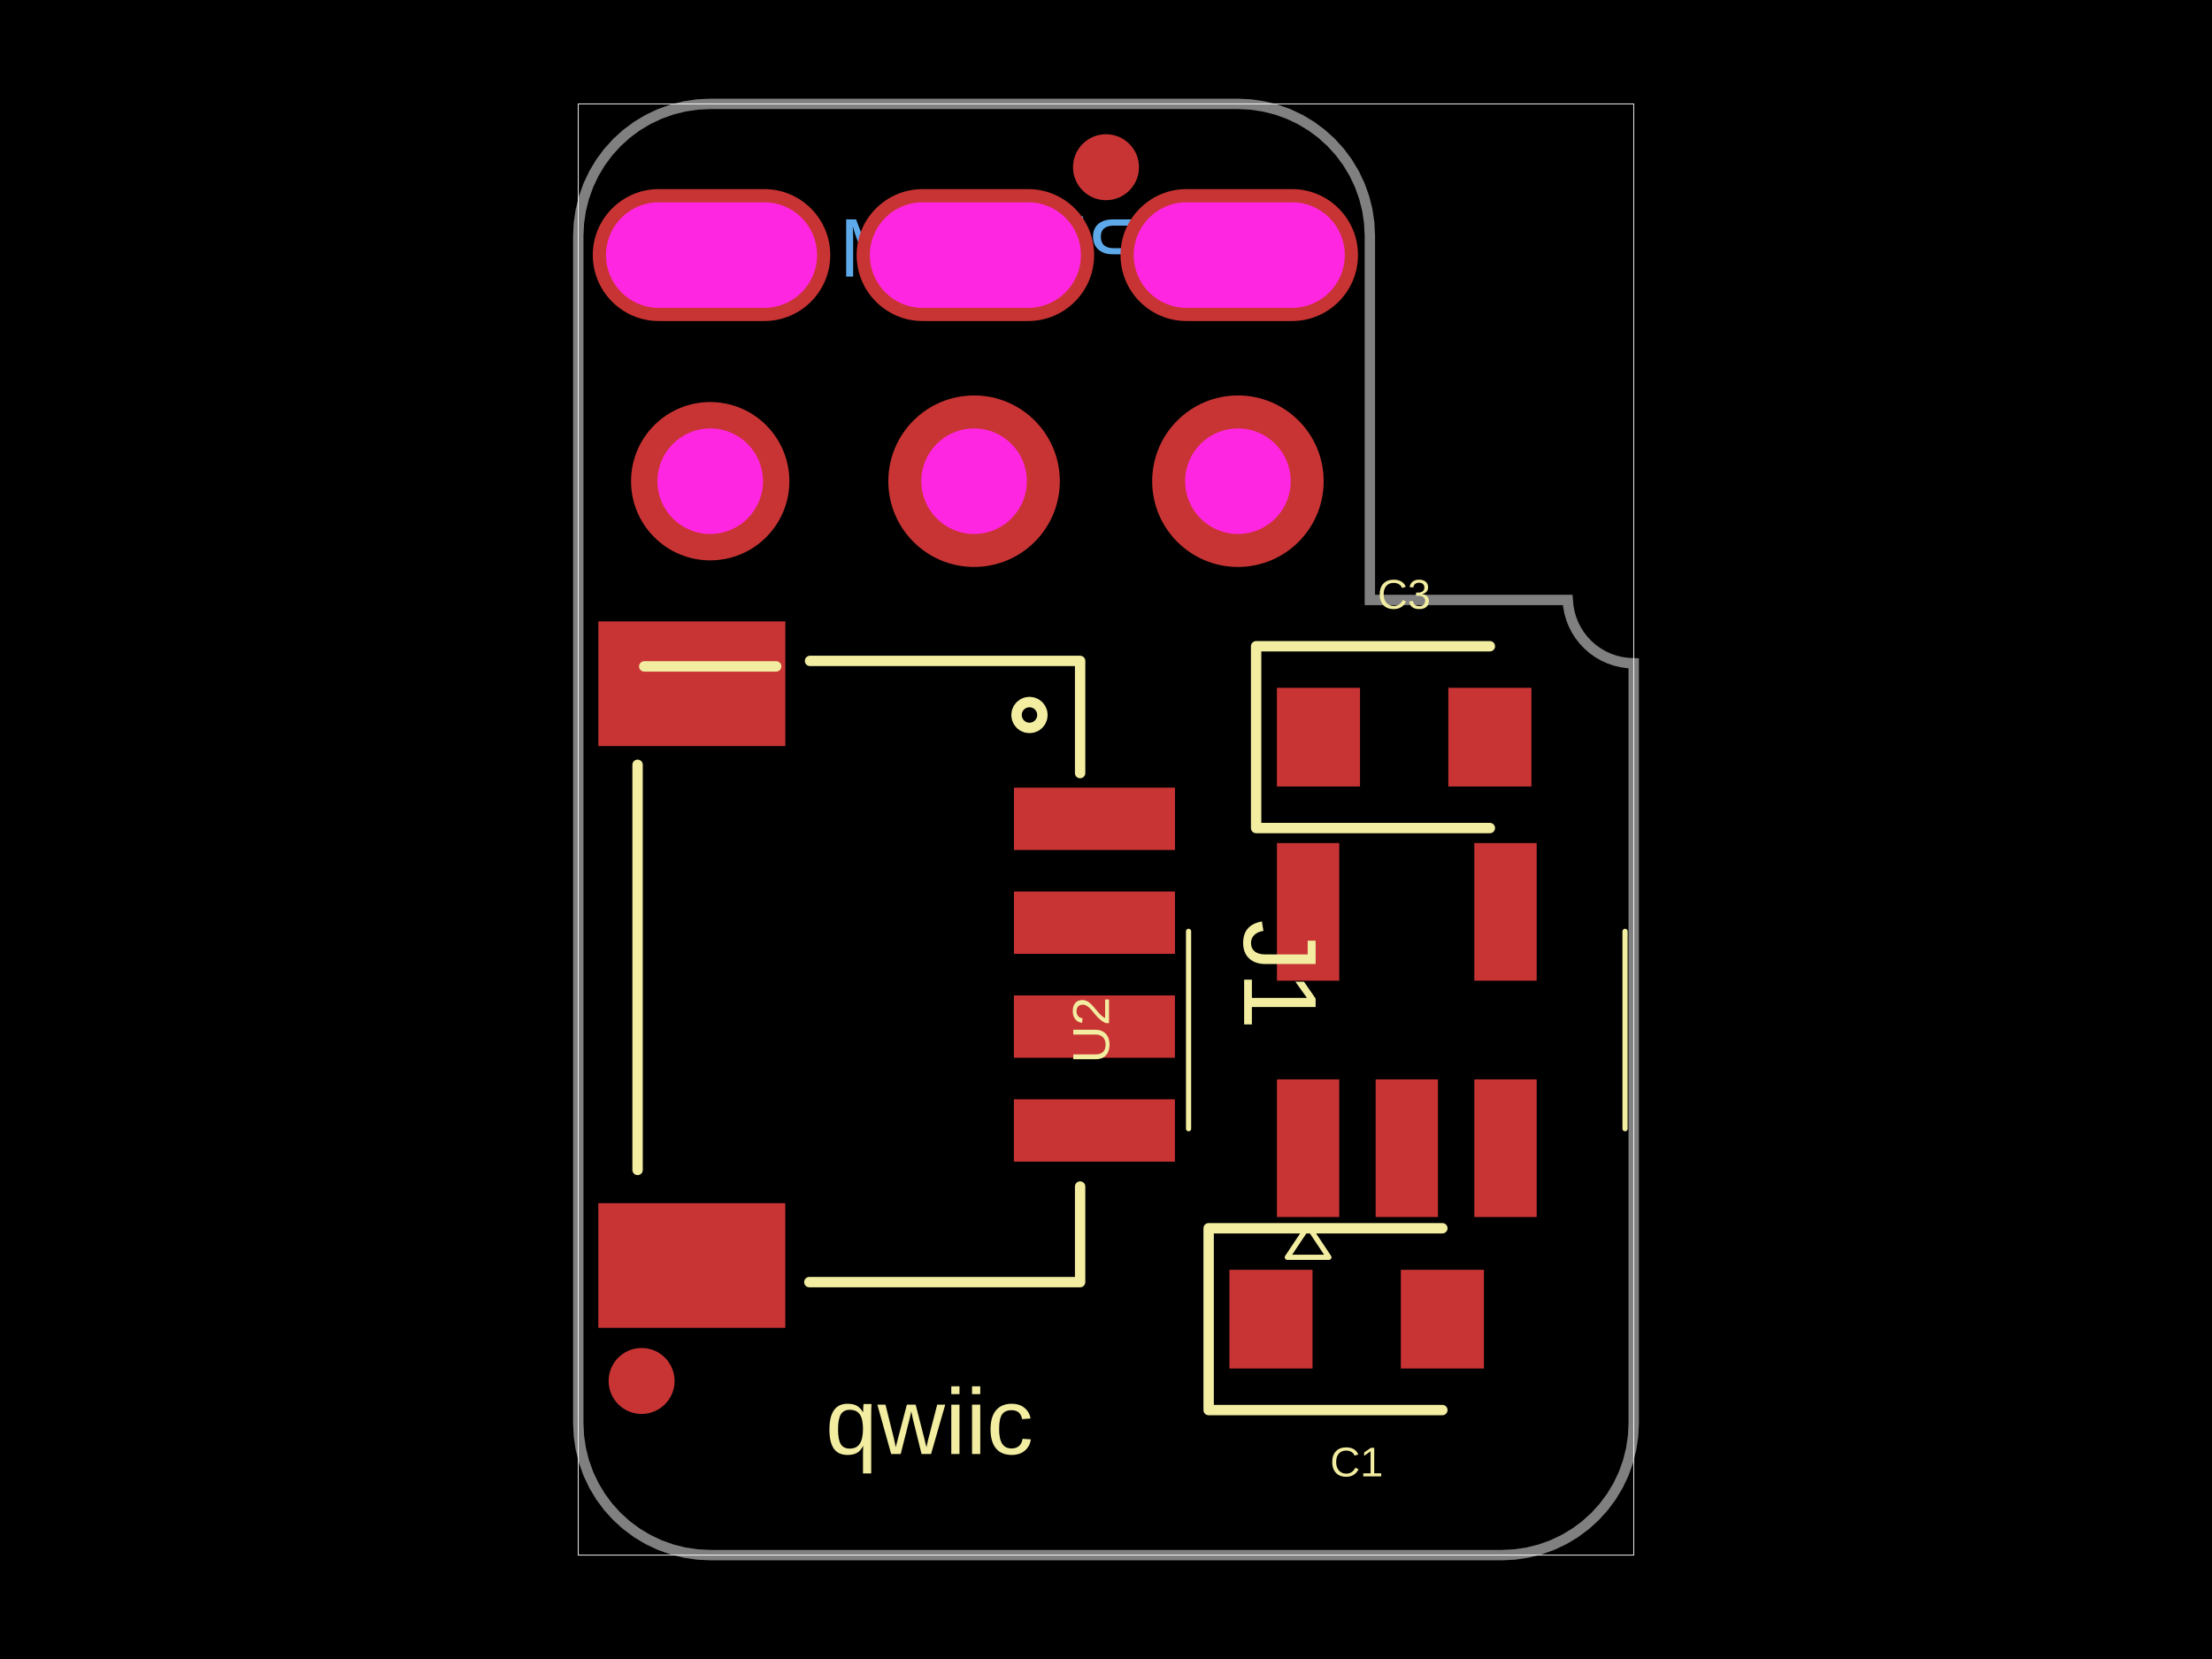
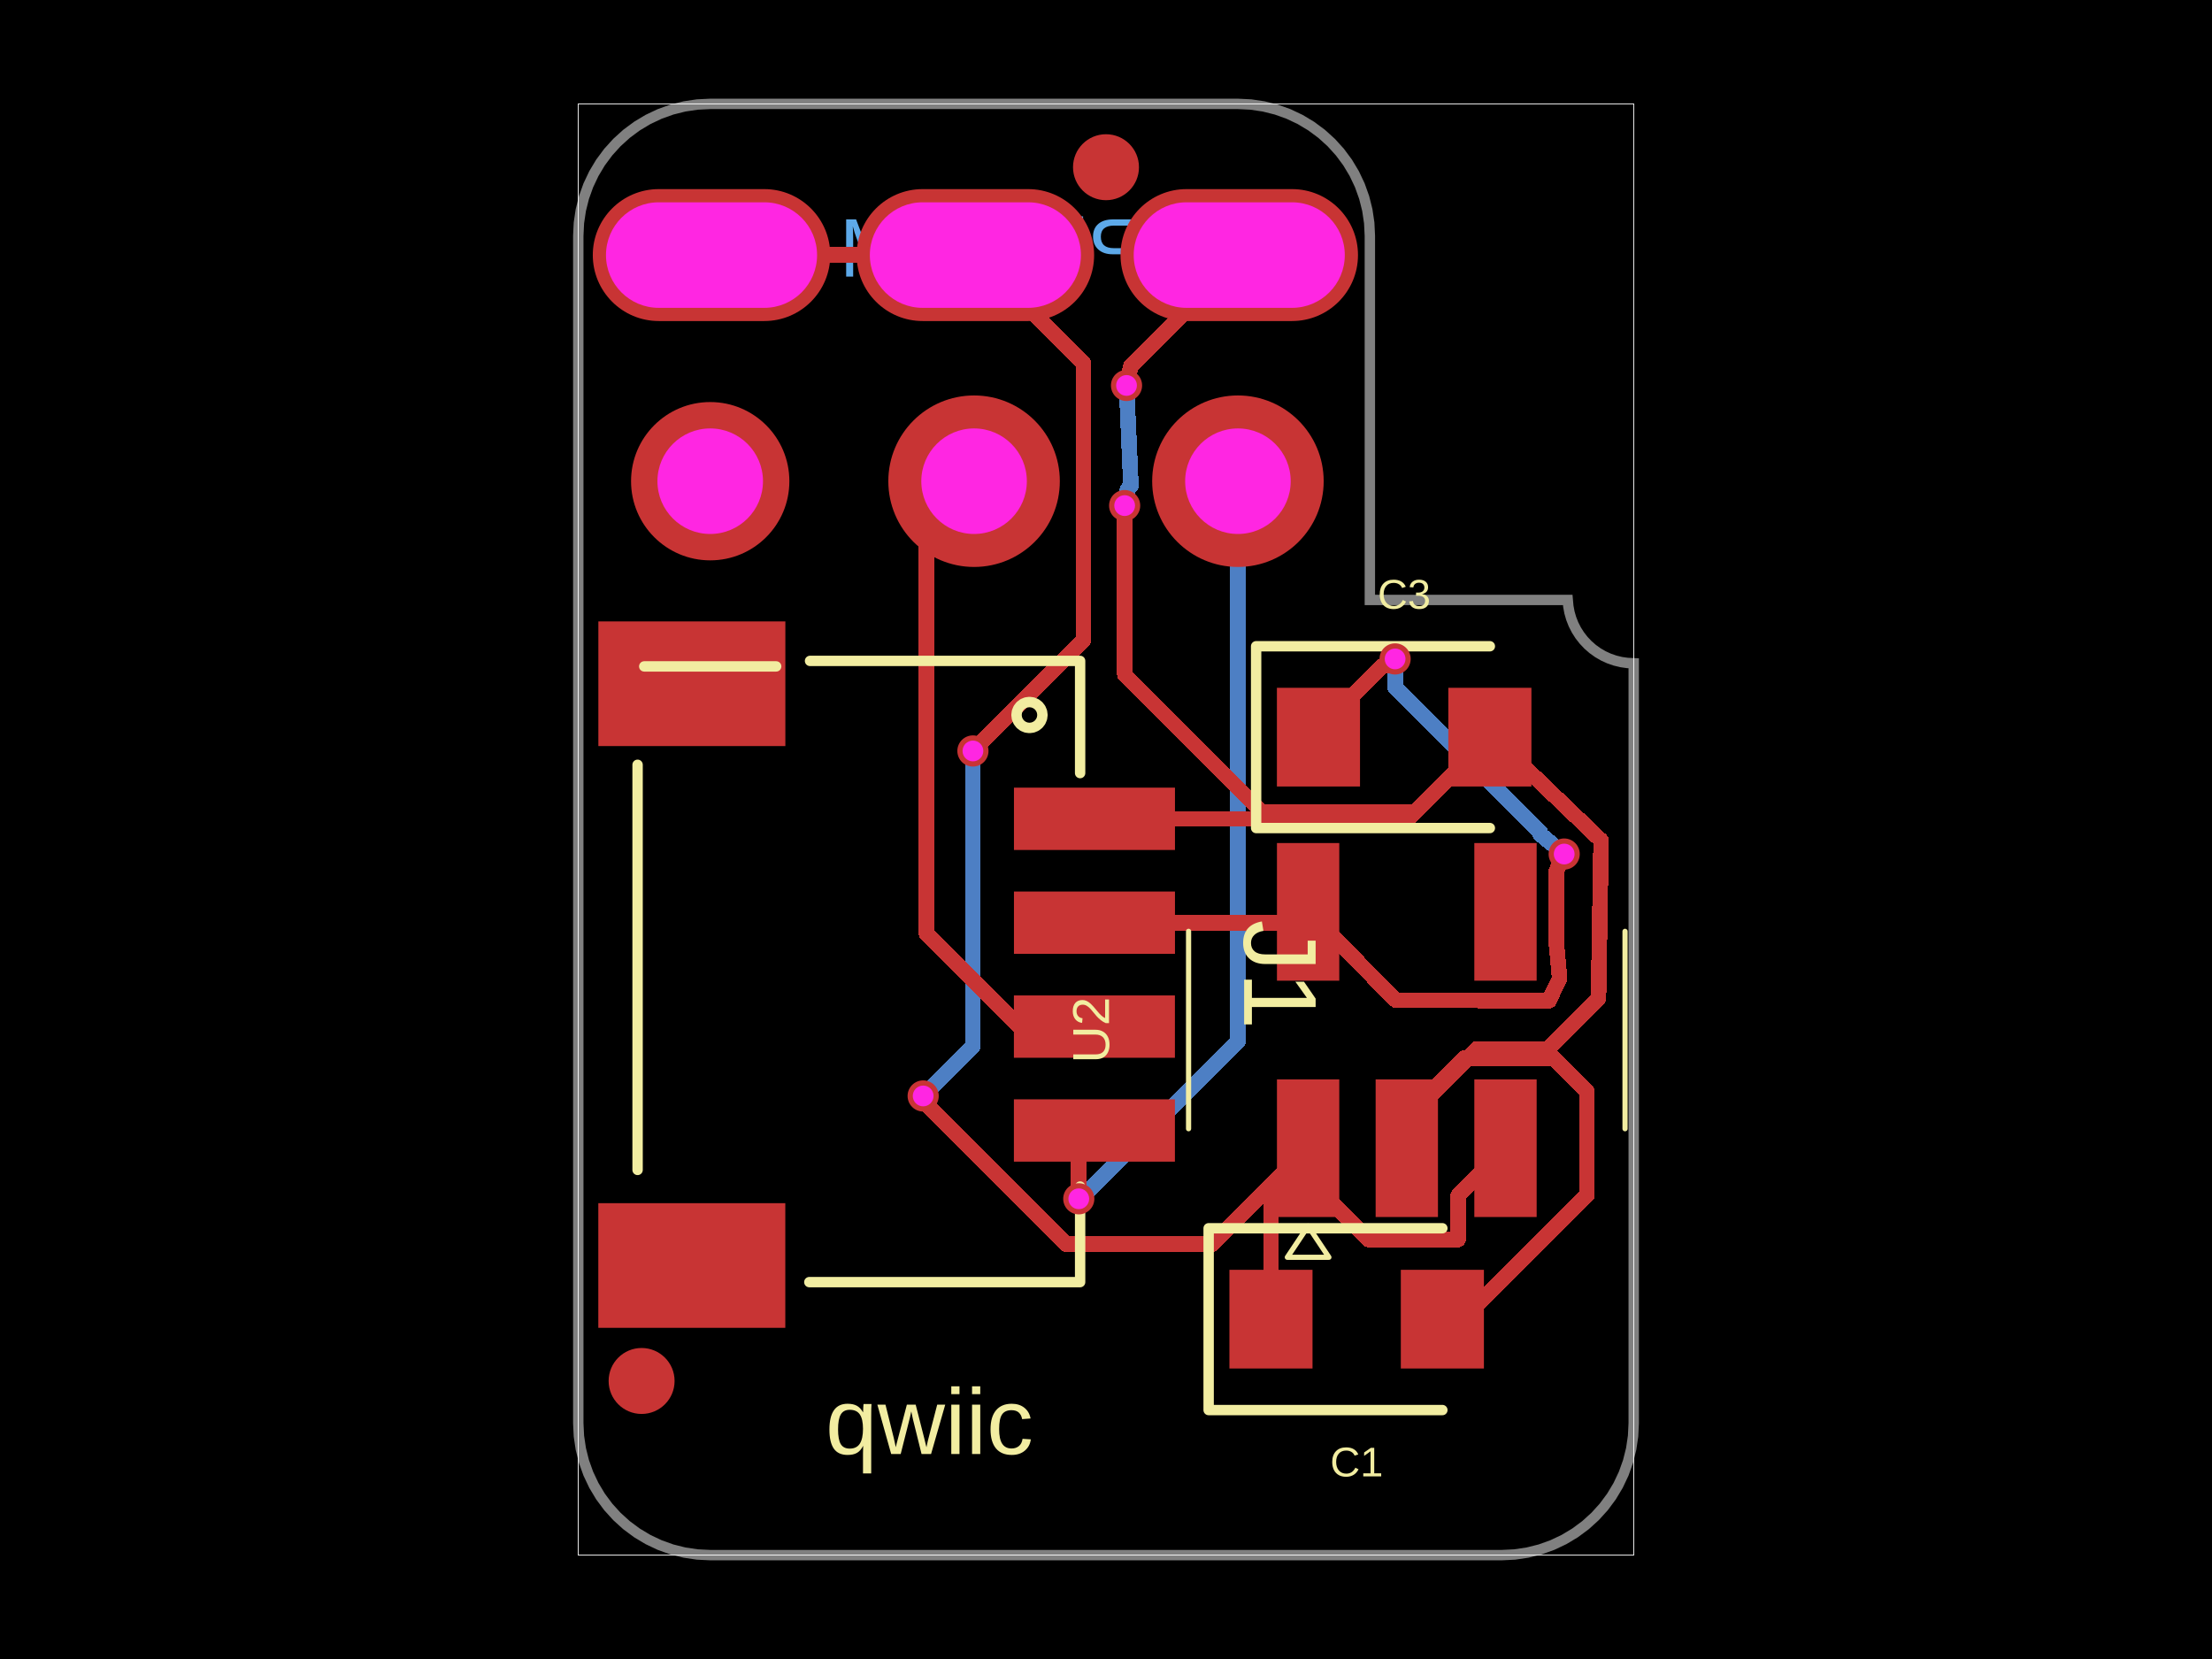
<svg xmlns="http://www.w3.org/2000/svg" width="800" height="600">
  <style />
  <rect class="boundary" x="0" y="0" fill="#000" width="800" height="600" data-type="pcb_background" data-pcb-layer="global" />
  <rect class="pcb-boundary" fill="none" stroke="#fff" stroke-width="0.3" x="209.142" y="37.57" width="381.716" height="524.859" data-type="pcb_boundary" data-pcb-layer="global" />
  <path class="pcb-board" d="M 543.143 562.43 L 256.857 562.43 L 252.18 562.2 L 247.548 561.513 L 243.006 560.375 L 238.597 558.798 L 234.364 556.795 L 230.348 554.388 L 226.587 551.599 L 223.117 548.454 L 219.973 544.985 L 217.183 541.224 L 214.776 537.208 L 212.774 532.975 L 211.197 528.566 L 210.059 524.024 L 209.372 519.392 L 209.142 514.715 L 209.142 85.285 L 209.372 80.608 L 210.059 75.976 L 211.197 71.434 L 212.774 67.025 L 214.776 62.792 L 217.183 58.776 L 219.973 55.015 L 223.117 51.546 L 226.587 48.401 L 230.348 45.612 L 234.364 43.205 L 238.597 41.202 L 243.006 39.625 L 247.548 38.487 L 252.18 37.8 L 256.857 37.57 L 447.714 37.57 L 452.391 37.8 L 457.023 38.487 L 461.565 39.625 L 465.974 41.202 L 470.207 43.205 L 474.223 45.612 L 477.984 48.401 L 481.454 51.546 L 484.598 55.015 L 487.388 58.776 L 489.795 62.792 L 491.797 67.025 L 493.374 71.434 L 494.512 75.976 L 495.199 80.608 L 495.429 85.285 L 495.429 216.977 L 567.001 216.977 L 567.201 219.251 L 567.618 221.495 L 568.247 223.69 L 569.083 225.814 L 570.119 227.848 L 571.344 229.775 L 572.748 231.575 L 574.317 233.233 L 576.037 234.733 L 577.894 236.062 L 579.868 237.208 L 581.943 238.159 L 584.1 238.908 L 586.318 239.448 L 588.578 239.772 L 590.858 239.88 L 590.858 514.715 L 590.628 519.392 L 589.941 524.024 L 588.803 528.566 L 587.226 532.975 L 585.224 537.208 L 582.817 541.224 L 580.027 544.985 L 576.883 548.454 L 573.413 551.599 L 569.652 554.388 L 565.636 556.795 L 561.403 558.798 L 556.994 560.375 L 552.452 561.513 L 547.82 562.2 L 543.143 562.43 Z" fill="none" stroke="rgba(255, 255, 255, 0.5)" stroke-width="3.757" data-type="pcb_board" data-pcb-layer="board" />
+   <path class="pcb-trace" stroke="rgb(77, 127, 196)" fill="none" d="M 504.559 238.309 L 504.559 248.536" stroke-width="5.636" stroke-linecap="round" stroke-linejoin="round" shape-rendering="crispEdges" data-type="pcb_trace" data-pcb-layer="bottom" />
+   <path class="pcb-trace" stroke="rgb(77, 127, 196)" fill="none" d="M 504.559 248.536 L 557.073 301.05" stroke-width="5.636" stroke-linecap="round" stroke-linejoin="round" shape-rendering="crispEdges" data-type="pcb_trace" data-pcb-layer="bottom" />
+   <path class="pcb-trace" stroke="rgb(77, 127, 196)" fill="none" d="M 557.073 301.05 L 557.073 301.719" stroke-width="5.636" stroke-linecap="round" stroke-linejoin="round" shape-rendering="crispEdges" data-type="pcb_trace" data-pcb-layer="bottom" />
+   <path class="pcb-trace" stroke="rgb(77, 127, 196)" fill="none" d="M 557.073 301.719 L 565.708 308.875" stroke-width="5.636" stroke-linecap="round" stroke-linejoin="round" shape-rendering="crispEdges" data-type="pcb_trace" data-pcb-layer="bottom" />
+   <path class="pcb-trace" stroke="rgb(77, 127, 196)" fill="none" d="M 407.424 139.404 L 409.017 175.755" stroke-width="5.636" stroke-linecap="round" stroke-linejoin="round" shape-rendering="crispEdges" data-type="pcb_trace" data-pcb-layer="bottom" />
+   <path class="pcb-trace" stroke="rgb(77, 127, 196)" fill="none" d="M 409.017 175.755 L 407.741 177.031" stroke-width="5.636" stroke-linecap="round" stroke-linejoin="round" shape-rendering="crispEdges" data-type="pcb_trace" data-pcb-layer="bottom" />
+   <path class="pcb-trace" stroke="rgb(77, 127, 196)" fill="none" d="M 407.741 177.031 L 407.741 181.914" stroke-width="5.636" stroke-linecap="round" stroke-linejoin="round" shape-rendering="crispEdges" data-type="pcb_trace" data-pcb-layer="bottom" />
+   <path class="pcb-trace" stroke="rgb(77, 127, 196)" fill="none" d="M 407.741 181.914 L 406.744 182.855" stroke-width="5.636" stroke-linecap="round" stroke-linejoin="round" shape-rendering="crispEdges" data-type="pcb_trace" data-pcb-layer="bottom" />
+   <path class="pcb-trace" stroke="rgb(77, 127, 196)" fill="none" d="M 447.714 174.026 L 447.714 376.742" stroke-width="5.636" stroke-linecap="round" stroke-linejoin="round" shape-rendering="crispEdges" data-type="pcb_trace" data-pcb-layer="bottom" />
+   <path class="pcb-trace" stroke="rgb(77, 127, 196)" fill="none" d="M 447.714 376.742 L 392.788 431.668" stroke-width="5.636" stroke-linecap="round" stroke-linejoin="round" shape-rendering="crispEdges" data-type="pcb_trace" data-pcb-layer="bottom" />
+   <path class="pcb-trace" stroke="rgb(77, 127, 196)" fill="none" d="M 392.788 431.668 L 392.051 431.668" stroke-width="5.636" stroke-linecap="round" stroke-linejoin="round" shape-rendering="crispEdges" data-type="pcb_trace" data-pcb-layer="bottom" />
+   <path class="pcb-trace" stroke="rgb(77, 127, 196)" fill="none" d="M 392.051 431.668 L 390.157 433.563" stroke-width="5.636" stroke-linecap="round" stroke-linejoin="round" shape-rendering="crispEdges" data-type="pcb_trace" data-pcb-layer="bottom" />
+   <path class="pcb-trace" stroke="rgb(77, 127, 196)" fill="none" d="M 351.872 271.597 L 351.872 378.372" stroke-width="5.636" stroke-linecap="round" stroke-linejoin="round" shape-rendering="crispEdges" data-type="pcb_trace" data-pcb-layer="bottom" />
+   <path class="pcb-trace" stroke="rgb(77, 127, 196)" fill="none" d="M 351.872 378.372 L 334.473 395.771" stroke-width="5.636" stroke-linecap="round" stroke-linejoin="round" shape-rendering="crispEdges" data-type="pcb_trace" data-pcb-layer="bottom" />
+   <path class="pcb-trace" stroke="rgb(77, 127, 196)" fill="none" d="M 334.473 395.771 L 333.876 396.368" stroke-width="5.636" stroke-linecap="round" stroke-linejoin="round" shape-rendering="crispEdges" data-type="pcb_trace" data-pcb-layer="bottom" />
  <text x="0" y="0" dx="0" dy="0" fill="#5da9e9" font-family="Arial, sans-serif" font-size="30.056" text-anchor="middle" dominant-baseline="central" transform="matrix(-1,0,0,1,358.6725,89.60551)" class="pcb-silkscreen-text pcb-silkscreen-bottom" data-pcb-silkscreen-text-id="pcb_silkscreen_text_5" stroke="none" data-type="pcb_silkscreen_text" data-pcb-layer="bottom">Pi SHIM</text>
  <rect class="pcb-pad" fill="rgb(200, 52, 52)" x="366.709" y="322.434" width="58.235" height="22.542" data-type="pcb_smtpad" data-pcb-layer="top" />
  <rect class="pcb-pad" fill="rgb(200, 52, 52)" x="366.709" y="284.864" width="58.235" height="22.542" data-type="pcb_smtpad" data-pcb-layer="top" />
  <rect class="pcb-pad" fill="rgb(200, 52, 52)" x="366.69" y="397.585" width="58.235" height="22.542" data-type="pcb_smtpad" data-pcb-layer="top" />
  <rect class="pcb-pad" fill="rgb(200, 52, 52)" x="366.69" y="360.014" width="58.235" height="22.542" data-type="pcb_smtpad" data-pcb-layer="top" />
  <rect class="pcb-pad" fill="rgb(200, 52, 52)" x="216.408" y="224.743" width="67.627" height="45.084" data-type="pcb_smtpad" data-pcb-layer="top" />
  <rect class="pcb-pad" fill="rgb(200, 52, 52)" x="216.389" y="435.145" width="67.627" height="45.084" data-type="pcb_smtpad" data-pcb-layer="top" />
  <rect class="pcb-pad" fill="rgb(200, 52, 52)" x="461.826" y="390.372" width="22.542" height="49.781" data-type="pcb_smtpad" data-pcb-layer="top" />
  <rect class="pcb-pad" fill="rgb(200, 52, 52)" x="497.518" y="390.372" width="22.542" height="49.781" data-type="pcb_smtpad" data-pcb-layer="top" />
  <rect class="pcb-pad" fill="rgb(200, 52, 52)" x="533.21" y="390.372" width="22.542" height="49.781" data-type="pcb_smtpad" data-pcb-layer="top" />
  <rect class="pcb-pad" fill="rgb(200, 52, 52)" x="533.21" y="304.899" width="22.542" height="49.781" data-type="pcb_smtpad" data-pcb-layer="top" />
  <rect class="pcb-pad" fill="rgb(200, 52, 52)" x="461.826" y="304.899" width="22.542" height="49.781" data-type="pcb_smtpad" data-pcb-layer="top" />
  <rect class="pcb-pad" fill="rgb(200, 52, 52)" x="444.634" y="459.246" width="30.056" height="35.692" data-type="pcb_smtpad" data-pcb-layer="top" />
  <rect class="pcb-pad" fill="rgb(200, 52, 52)" x="506.625" y="459.246" width="30.056" height="35.692" data-type="pcb_smtpad" data-pcb-layer="top" />
  <rect class="pcb-pad" fill="rgb(200, 52, 52)" x="461.811" y="248.754" width="30.056" height="35.692" data-type="pcb_smtpad" data-pcb-layer="top" />
  <rect class="pcb-pad" fill="rgb(200, 52, 52)" x="523.802" y="248.754" width="30.056" height="35.692" data-type="pcb_smtpad" data-pcb-layer="top" />
  <circle class="pcb-pad" fill="rgb(200, 52, 52)" cx="400" cy="60.473" r="11.929" data-type="pcb_smtpad" data-pcb-layer="top" />
  <circle class="pcb-pad" fill="rgb(200, 52, 52)" cx="232.045" cy="499.446" r="11.929" data-type="pcb_smtpad" data-pcb-layer="top" />
+   <path class="pcb-trace" stroke="rgb(200, 52, 52)" fill="none" d="M 476.839 266.6 L 476.839 263.848" stroke-width="5.636" stroke-linecap="round" stroke-linejoin="round" shape-rendering="crispEdges" data-type="pcb_trace" data-pcb-layer="top" />
+   <path class="pcb-trace" stroke="rgb(200, 52, 52)" fill="none" d="M 476.839 263.848 L 499.825 240.861" stroke-width="5.636" stroke-linecap="round" stroke-linejoin="round" shape-rendering="crispEdges" data-type="pcb_trace" data-pcb-layer="top" />
+   <path class="pcb-trace" stroke="rgb(200, 52, 52)" fill="none" d="M 499.825 240.861 L 502.006 240.861" stroke-width="5.636" stroke-linecap="round" stroke-linejoin="round" shape-rendering="crispEdges" data-type="pcb_trace" data-pcb-layer="top" />
+   <path class="pcb-trace" stroke="rgb(200, 52, 52)" fill="none" d="M 502.006 240.861 L 504.559 238.309" stroke-width="5.636" stroke-linecap="round" stroke-linejoin="round" shape-rendering="crispEdges" data-type="pcb_trace" data-pcb-layer="top" />
+   <path class="pcb-trace" stroke="rgb(200, 52, 52)" fill="none" d="M 565.708 308.875 L 562.89 314.991" stroke-width="5.636" stroke-linecap="round" stroke-linejoin="round" shape-rendering="crispEdges" data-type="pcb_trace" data-pcb-layer="top" />
+   <path class="pcb-trace" stroke="rgb(200, 52, 52)" fill="none" d="M 562.89 314.991 L 562.89 326.036" stroke-width="5.636" stroke-linecap="round" stroke-linejoin="round" shape-rendering="crispEdges" data-type="pcb_trace" data-pcb-layer="top" />
+   <path class="pcb-trace" stroke="rgb(200, 52, 52)" fill="none" d="M 562.89 326.036 L 562.89 333.513" stroke-width="5.636" stroke-linecap="round" stroke-linejoin="round" shape-rendering="crispEdges" data-type="pcb_trace" data-pcb-layer="top" />
+   <path class="pcb-trace" stroke="rgb(200, 52, 52)" fill="none" d="M 562.89 333.513 L 562.89 341.177" stroke-width="5.636" stroke-linecap="round" stroke-linejoin="round" shape-rendering="crispEdges" data-type="pcb_trace" data-pcb-layer="top" />
+   <path class="pcb-trace" stroke="rgb(200, 52, 52)" fill="none" d="M 562.89 341.177 L 564.057 353.867" stroke-width="5.636" stroke-linecap="round" stroke-linejoin="round" shape-rendering="crispEdges" data-type="pcb_trace" data-pcb-layer="top" />
+   <path class="pcb-trace" stroke="rgb(200, 52, 52)" fill="none" d="M 564.057 353.867 L 560.168 361.98" stroke-width="5.636" stroke-linecap="round" stroke-linejoin="round" shape-rendering="crispEdges" data-type="pcb_trace" data-pcb-layer="top" />
+   <path class="pcb-trace" stroke="rgb(200, 52, 52)" fill="none" d="M 560.168 361.98 L 557.998 361.884" stroke-width="5.636" stroke-linecap="round" stroke-linejoin="round" shape-rendering="crispEdges" data-type="pcb_trace" data-pcb-layer="top" />
+   <path class="pcb-trace" stroke="rgb(200, 52, 52)" fill="none" d="M 557.998 361.884 L 504.885 361.744" stroke-width="5.636" stroke-linecap="round" stroke-linejoin="round" shape-rendering="crispEdges" data-type="pcb_trace" data-pcb-layer="top" />
+   <path class="pcb-trace" stroke="rgb(200, 52, 52)" fill="none" d="M 504.885 361.744 L 473.112 329.793" stroke-width="5.636" stroke-linecap="round" stroke-linejoin="round" shape-rendering="crispEdges" data-type="pcb_trace" data-pcb-layer="top" />
+   <path class="pcb-trace" stroke="rgb(200, 52, 52)" fill="none" d="M 395.827 333.705 L 469.2 333.705" stroke-width="5.636" stroke-linecap="round" stroke-linejoin="round" shape-rendering="crispEdges" data-type="pcb_trace" data-pcb-layer="top" />
+   <path class="pcb-trace" stroke="rgb(200, 52, 52)" fill="none" d="M 469.2 333.705 L 473.112 329.793" stroke-width="5.636" stroke-linecap="round" stroke-linejoin="round" shape-rendering="crispEdges" data-type="pcb_trace" data-pcb-layer="top" />
+   <path class="pcb-trace" stroke="rgb(200, 52, 52)" fill="none" d="M 521.653 477.092 L 529.103 477.092" stroke-width="5.636" stroke-linecap="round" stroke-linejoin="round" shape-rendering="crispEdges" data-type="pcb_trace" data-pcb-layer="top" />
+   <path class="pcb-trace" stroke="rgb(200, 52, 52)" fill="none" d="M 529.103 477.092 L 573.938 432.257" stroke-width="5.636" stroke-linecap="round" stroke-linejoin="round" shape-rendering="crispEdges" data-type="pcb_trace" data-pcb-layer="top" />
+   <path class="pcb-trace" stroke="rgb(200, 52, 52)" fill="none" d="M 573.938 432.257 L 573.938 394.691" stroke-width="5.636" stroke-linecap="round" stroke-linejoin="round" shape-rendering="crispEdges" data-type="pcb_trace" data-pcb-layer="top" />
+   <path class="pcb-trace" stroke="rgb(200, 52, 52)" fill="none" d="M 573.938 394.691 L 561.912 382.666" stroke-width="5.636" stroke-linecap="round" stroke-linejoin="round" shape-rendering="crispEdges" data-type="pcb_trace" data-pcb-layer="top" />
+   <path class="pcb-trace" stroke="rgb(200, 52, 52)" fill="none" d="M 561.912 382.666 L 529.542 382.666" stroke-width="5.636" stroke-linecap="round" stroke-linejoin="round" shape-rendering="crispEdges" data-type="pcb_trace" data-pcb-layer="top" />
+   <path class="pcb-trace" stroke="rgb(200, 52, 52)" fill="none" d="M 529.542 382.666 L 508.804 403.404" stroke-width="5.636" stroke-linecap="round" stroke-linejoin="round" shape-rendering="crispEdges" data-type="pcb_trace" data-pcb-layer="top" />
+   <path class="pcb-trace" stroke="rgb(200, 52, 52)" fill="none" d="M 508.804 403.404 L 508.804 415.266" stroke-width="5.636" stroke-linecap="round" stroke-linejoin="round" shape-rendering="crispEdges" data-type="pcb_trace" data-pcb-layer="top" />
+   <path class="pcb-trace" stroke="rgb(200, 52, 52)" fill="none" d="M 395.827 296.135 L 509.295 296.135" stroke-width="5.636" stroke-linecap="round" stroke-linejoin="round" shape-rendering="crispEdges" data-type="pcb_trace" data-pcb-layer="top" />
+   <path class="pcb-trace" stroke="rgb(200, 52, 52)" fill="none" d="M 509.295 296.135 L 538.83 266.6" stroke-width="5.636" stroke-linecap="round" stroke-linejoin="round" shape-rendering="crispEdges" data-type="pcb_trace" data-pcb-layer="top" />
+   <path class="pcb-trace" stroke="rgb(200, 52, 52)" fill="none" d="M 538.83 266.6 L 539.923 266.458" stroke-width="5.636" stroke-linecap="round" stroke-linejoin="round" shape-rendering="crispEdges" data-type="pcb_trace" data-pcb-layer="top" />
+   <path class="pcb-trace" stroke="rgb(200, 52, 52)" fill="none" d="M 539.923 266.458 L 579.052 303.973" stroke-width="5.636" stroke-linecap="round" stroke-linejoin="round" shape-rendering="crispEdges" data-type="pcb_trace" data-pcb-layer="top" />
+   <path class="pcb-trace" stroke="rgb(200, 52, 52)" fill="none" d="M 579.052 303.973 L 578.111 361.062" stroke-width="5.636" stroke-linecap="round" stroke-linejoin="round" shape-rendering="crispEdges" data-type="pcb_trace" data-pcb-layer="top" />
+   <path class="pcb-trace" stroke="rgb(200, 52, 52)" fill="none" d="M 578.111 361.062 L 559.809 379.364" stroke-width="5.636" stroke-linecap="round" stroke-linejoin="round" shape-rendering="crispEdges" data-type="pcb_trace" data-pcb-layer="top" />
+   <path class="pcb-trace" stroke="rgb(200, 52, 52)" fill="none" d="M 559.809 379.364 L 534.132 379.35" stroke-width="5.636" stroke-linecap="round" stroke-linejoin="round" shape-rendering="crispEdges" data-type="pcb_trace" data-pcb-layer="top" />
+   <path class="pcb-trace" stroke="rgb(200, 52, 52)" fill="none" d="M 534.132 379.35 L 514.584 398.913" stroke-width="5.636" stroke-linecap="round" stroke-linejoin="round" shape-rendering="crispEdges" data-type="pcb_trace" data-pcb-layer="top" />
+   <path class="pcb-trace" stroke="rgb(200, 52, 52)" fill="none" d="M 514.584 398.913 L 514.59 409.48" stroke-width="5.636" stroke-linecap="round" stroke-linejoin="round" shape-rendering="crispEdges" data-type="pcb_trace" data-pcb-layer="top" />
+   <path class="pcb-trace" stroke="rgb(200, 52, 52)" fill="none" d="M 514.59 409.48 L 508.804 415.266" stroke-width="5.636" stroke-linecap="round" stroke-linejoin="round" shape-rendering="crispEdges" data-type="pcb_trace" data-pcb-layer="top" />
+   <path class="pcb-trace" stroke="rgb(200, 52, 52)" fill="none" d="M 448.192 92.25 L 448.192 93.151" stroke-width="5.636" stroke-linecap="round" stroke-linejoin="round" shape-rendering="crispEdges" data-type="pcb_trace" data-pcb-layer="top" />
+   <path class="pcb-trace" stroke="rgb(200, 52, 52)" fill="none" d="M 448.192 93.151 L 408.982 132.361" stroke-width="5.636" stroke-linecap="round" stroke-linejoin="round" shape-rendering="crispEdges" data-type="pcb_trace" data-pcb-layer="top" />
+   <path class="pcb-trace" stroke="rgb(200, 52, 52)" fill="none" d="M 408.982 132.361 L 407.424 139.404" stroke-width="5.636" stroke-linecap="round" stroke-linejoin="round" shape-rendering="crispEdges" data-type="pcb_trace" data-pcb-layer="top" />
+   <path class="pcb-trace" stroke="rgb(200, 52, 52)" fill="none" d="M 406.744 182.855 L 406.8 244.065" stroke-width="5.636" stroke-linecap="round" stroke-linejoin="round" shape-rendering="crispEdges" data-type="pcb_trace" data-pcb-layer="top" />
+   <path class="pcb-trace" stroke="rgb(200, 52, 52)" fill="none" d="M 406.8 244.065 L 456.359 293.623" stroke-width="5.636" stroke-linecap="round" stroke-linejoin="round" shape-rendering="crispEdges" data-type="pcb_trace" data-pcb-layer="top" />
+   <path class="pcb-trace" stroke="rgb(200, 52, 52)" fill="none" d="M 456.359 293.623 L 511.807 293.623" stroke-width="5.636" stroke-linecap="round" stroke-linejoin="round" shape-rendering="crispEdges" data-type="pcb_trace" data-pcb-layer="top" />
+   <path class="pcb-trace" stroke="rgb(200, 52, 52)" fill="none" d="M 511.807 293.623 L 538.83 266.6" stroke-width="5.636" stroke-linecap="round" stroke-linejoin="round" shape-rendering="crispEdges" data-type="pcb_trace" data-pcb-layer="top" />
+   <path class="pcb-trace" stroke="rgb(200, 52, 52)" fill="none" d="M 390.157 433.563 L 390.157 414.477" stroke-width="5.636" stroke-linecap="round" stroke-linejoin="round" shape-rendering="crispEdges" data-type="pcb_trace" data-pcb-layer="top" />
+   <path class="pcb-trace" stroke="rgb(200, 52, 52)" fill="none" d="M 390.157 414.477 L 395.792 408.842" stroke-width="5.636" stroke-linecap="round" stroke-linejoin="round" shape-rendering="crispEdges" data-type="pcb_trace" data-pcb-layer="top" />
+   <path class="pcb-trace" stroke="rgb(200, 52, 52)" fill="none" d="M 352.286 174.034 L 335.102 191.217" stroke-width="5.636" stroke-linecap="round" stroke-linejoin="round" shape-rendering="crispEdges" data-type="pcb_trace" data-pcb-layer="top" />
+   <path class="pcb-trace" stroke="rgb(200, 52, 52)" fill="none" d="M 335.102 191.217 L 335.102 337.746" stroke-width="5.636" stroke-linecap="round" stroke-linejoin="round" shape-rendering="crispEdges" data-type="pcb_trace" data-pcb-layer="top" />
+   <path class="pcb-trace" stroke="rgb(200, 52, 52)" fill="none" d="M 335.102 337.746 L 368.627 371.271" stroke-width="5.636" stroke-linecap="round" stroke-linejoin="round" shape-rendering="crispEdges" data-type="pcb_trace" data-pcb-layer="top" />
+   <path class="pcb-trace" stroke="rgb(200, 52, 52)" fill="none" d="M 368.627 371.271 L 395.792 371.271" stroke-width="5.636" stroke-linecap="round" stroke-linejoin="round" shape-rendering="crispEdges" data-type="pcb_trace" data-pcb-layer="top" />
+   <path class="pcb-trace" stroke="rgb(200, 52, 52)" fill="none" d="M 459.662 477.092 L 459.662 428.716" stroke-width="5.636" stroke-linecap="round" stroke-linejoin="round" shape-rendering="crispEdges" data-type="pcb_trace" data-pcb-layer="top" />
+   <path class="pcb-trace" stroke="rgb(200, 52, 52)" fill="none" d="M 459.662 428.716 L 473.112 415.266" stroke-width="5.636" stroke-linecap="round" stroke-linejoin="round" shape-rendering="crispEdges" data-type="pcb_trace" data-pcb-layer="top" />
+   <path class="pcb-trace" stroke="rgb(200, 52, 52)" fill="none" d="M 473.097 415.262 L 473.097 426.461" stroke-width="5.636" stroke-linecap="round" stroke-linejoin="round" shape-rendering="crispEdges" data-type="pcb_trace" data-pcb-layer="top" />
+   <path class="pcb-trace" stroke="rgb(200, 52, 52)" fill="none" d="M 473.097 426.461 L 491.741 445.105" stroke-width="5.636" stroke-linecap="round" stroke-linejoin="round" shape-rendering="crispEdges" data-type="pcb_trace" data-pcb-layer="top" />
+   <path class="pcb-trace" stroke="rgb(200, 52, 52)" fill="none" d="M 491.741 445.105 L 494.913 448.277" stroke-width="5.636" stroke-linecap="round" stroke-linejoin="round" shape-rendering="crispEdges" data-type="pcb_trace" data-pcb-layer="top" />
+   <path class="pcb-trace" stroke="rgb(200, 52, 52)" fill="none" d="M 494.913 448.277 L 527.37 448.277" stroke-width="5.636" stroke-linecap="round" stroke-linejoin="round" shape-rendering="crispEdges" data-type="pcb_trace" data-pcb-layer="top" />
+   <path class="pcb-trace" stroke="rgb(200, 52, 52)" fill="none" d="M 527.37 448.277 L 527.37 432.392" stroke-width="5.636" stroke-linecap="round" stroke-linejoin="round" shape-rendering="crispEdges" data-type="pcb_trace" data-pcb-layer="top" />
+   <path class="pcb-trace" stroke="rgb(200, 52, 52)" fill="none" d="M 527.37 432.392 L 544.496 415.266" stroke-width="5.636" stroke-linecap="round" stroke-linejoin="round" shape-rendering="crispEdges" data-type="pcb_trace" data-pcb-layer="top" />
+   <path class="pcb-trace" stroke="rgb(200, 52, 52)" fill="none" d="M 352.763 92.25 L 257.36 92.25" stroke-width="5.636" stroke-linecap="round" stroke-linejoin="round" shape-rendering="crispEdges" data-type="pcb_trace" data-pcb-layer="top" />
+   <path class="pcb-trace" stroke="rgb(200, 52, 52)" fill="none" d="M 257.36 92.25 L 257.345 92.235" stroke-width="5.636" stroke-linecap="round" stroke-linejoin="round" shape-rendering="crispEdges" data-type="pcb_trace" data-pcb-layer="top" />
+   <path class="pcb-trace" stroke="rgb(200, 52, 52)" fill="none" d="M 352.763 92.25 L 391.812 131.299" stroke-width="5.636" stroke-linecap="round" stroke-linejoin="round" shape-rendering="crispEdges" data-type="pcb_trace" data-pcb-layer="top" />
+   <path class="pcb-trace" stroke="rgb(200, 52, 52)" fill="none" d="M 391.812 131.299 L 391.812 226.347" stroke-width="5.636" stroke-linecap="round" stroke-linejoin="round" shape-rendering="crispEdges" data-type="pcb_trace" data-pcb-layer="top" />
+   <path class="pcb-trace" stroke="rgb(200, 52, 52)" fill="none" d="M 391.812 226.347 L 391.812 231.607" stroke-width="5.636" stroke-linecap="round" stroke-linejoin="round" shape-rendering="crispEdges" data-type="pcb_trace" data-pcb-layer="top" />
+   <path class="pcb-trace" stroke="rgb(200, 52, 52)" fill="none" d="M 391.812 231.607 L 355.699 267.719" stroke-width="5.636" stroke-linecap="round" stroke-linejoin="round" shape-rendering="crispEdges" data-type="pcb_trace" data-pcb-layer="top" />
+   <path class="pcb-trace" stroke="rgb(200, 52, 52)" fill="none" d="M 355.699 267.719 L 355.699 267.77" stroke-width="5.636" stroke-linecap="round" stroke-linejoin="round" shape-rendering="crispEdges" data-type="pcb_trace" data-pcb-layer="top" />
+   <path class="pcb-trace" stroke="rgb(200, 52, 52)" fill="none" d="M 355.699 267.77 L 351.872 271.597" stroke-width="5.636" stroke-linecap="round" stroke-linejoin="round" shape-rendering="crispEdges" data-type="pcb_trace" data-pcb-layer="top" />
+   <path class="pcb-trace" stroke="rgb(200, 52, 52)" fill="none" d="M 333.876 396.368 L 333.876 398.268" stroke-width="5.636" stroke-linecap="round" stroke-linejoin="round" shape-rendering="crispEdges" data-type="pcb_trace" data-pcb-layer="top" />
+   <path class="pcb-trace" stroke="rgb(200, 52, 52)" fill="none" d="M 333.876 398.268 L 385.6 449.992" stroke-width="5.636" stroke-linecap="round" stroke-linejoin="round" shape-rendering="crispEdges" data-type="pcb_trace" data-pcb-layer="top" />
+   <path class="pcb-trace" stroke="rgb(200, 52, 52)" fill="none" d="M 385.6 449.992 L 438.367 449.992" stroke-width="5.636" stroke-linecap="round" stroke-linejoin="round" shape-rendering="crispEdges" data-type="pcb_trace" data-pcb-layer="top" />
+   <path class="pcb-trace" stroke="rgb(200, 52, 52)" fill="none" d="M 438.367 449.992 L 473.097 415.262" stroke-width="5.636" stroke-linecap="round" stroke-linejoin="round" shape-rendering="crispEdges" data-type="pcb_trace" data-pcb-layer="top" />
  <path class="pcb-silkscreen pcb-silkscreen-top" d="M 232.999 241.014 L 280.714 241.014" fill="none" stroke="#f2eda1" stroke-width="3.757" stroke-linecap="round" stroke-linejoin="round" data-pcb-component-id="pcb_component_0" data-pcb-silkscreen-path-id="pcb_silkscreen_path_0" data-type="pcb_silkscreen_path" data-pcb-layer="top" />
  <path class="pcb-silkscreen pcb-silkscreen-top" d="M 230.592 276.595 L 230.592 423.119" fill="none" stroke="#f2eda1" stroke-width="3.757" stroke-linecap="round" stroke-linejoin="round" data-pcb-component-id="pcb_component_1" data-pcb-silkscreen-path-id="pcb_silkscreen_path_1" data-type="pcb_silkscreen_path" data-pcb-layer="top" />
  <path class="pcb-silkscreen pcb-silkscreen-top" d="M 390.64 279.598 L 390.64 239.025 L 292.959 239.025" fill="none" stroke="#f2eda1" stroke-width="3.757" stroke-linecap="round" stroke-linejoin="round" data-pcb-component-id="pcb_component_1" data-pcb-silkscreen-path-id="pcb_silkscreen_path_2" data-type="pcb_silkscreen_path" data-pcb-layer="top" />
  <path class="pcb-silkscreen pcb-silkscreen-top" d="M 390.64 429.13 L 390.64 463.695 L 292.702 463.695" fill="none" stroke="#f2eda1" stroke-width="3.757" stroke-linecap="round" stroke-linejoin="round" data-pcb-component-id="pcb_component_1" data-pcb-silkscreen-path-id="pcb_silkscreen_path_3" data-type="pcb_silkscreen_path" data-pcb-layer="top" />
  <path class="pcb-silkscreen pcb-silkscreen-top" d="M 372.322 263.279 L 371.107 263.119 L 369.975 262.65 L 369.002 261.904 L 368.256 260.931 L 367.787 259.799 L 367.627 258.584 L 367.787 257.369 L 368.256 256.236 L 369.002 255.264 L 369.975 254.518 L 371.107 254.049 L 372.322 253.889 L 373.538 254.049 L 374.67 254.518 L 375.642 255.264 L 376.388 256.236 L 376.858 257.369 L 377.018 258.584 L 376.858 259.799 L 376.388 260.931 L 375.642 261.904 L 374.67 262.65 L 373.538 263.119 L 372.322 263.279 Z" fill="none" stroke="#f2eda1" stroke-width="3.757" stroke-linecap="round" stroke-linejoin="round" data-pcb-component-id="pcb_component_1" data-pcb-silkscreen-path-id="pcb_silkscreen_path_4" data-type="pcb_silkscreen_path" data-pcb-layer="top" />
  <text x="0" y="0" dx="0" dy="0" fill="#f2eda1" font-family="Arial, sans-serif" font-size="37.57" text-anchor="middle" dominant-baseline="central" transform="matrix(-3.8285686989269494e-16,1,-1,-3.8285686989269494e-16,462.98,352.4955)" class="pcb-silkscreen-text pcb-silkscreen-top" data-pcb-silkscreen-text-id="pcb_silkscreen_text_0" stroke="none" data-type="pcb_silkscreen_text" data-pcb-layer="top">J1</text>
  <text x="0" y="0" dx="0" dy="0" fill="#f2eda1" font-family="Arial, sans-serif" font-size="18.785" text-anchor="middle" dominant-baseline="central" transform="matrix(6.123233995736766e-17,-1,1,6.123233995736766e-17,394.5748,372.526)" class="pcb-silkscreen-text pcb-silkscreen-top" data-pcb-silkscreen-text-id="pcb_silkscreen_text_1" stroke="none" data-type="pcb_silkscreen_text" data-pcb-layer="top">U2</text>
  <path class="pcb-silkscreen pcb-silkscreen-top" d="M 429.862 408.218 L 429.862 336.834" fill="none" stroke="#f2eda1" stroke-width="1.879" stroke-linecap="round" stroke-linejoin="round" data-pcb-component-id="pcb_component_2" data-pcb-silkscreen-path-id="pcb_silkscreen_path_5" data-type="pcb_silkscreen_path" data-pcb-layer="top" />
  <path class="pcb-silkscreen pcb-silkscreen-top" d="M 587.716 408.218 L 587.716 336.834" fill="none" stroke="#f2eda1" stroke-width="1.879" stroke-linecap="round" stroke-linejoin="round" data-pcb-component-id="pcb_component_2" data-pcb-silkscreen-path-id="pcb_silkscreen_path_6" data-type="pcb_silkscreen_path" data-pcb-layer="top" />
  <path class="pcb-silkscreen pcb-silkscreen-top" d="M 473.097 443.44 L 465.583 454.711 L 480.611 454.711 L 473.097 443.44 Z" fill="none" stroke="#f2eda1" stroke-width="1.879" stroke-linecap="round" stroke-linejoin="round" data-pcb-component-id="pcb_component_2" data-pcb-silkscreen-path-id="pcb_silkscreen_path_7" data-type="pcb_silkscreen_path" data-pcb-layer="top" />
  <path class="pcb-silkscreen pcb-silkscreen-top" d="M 521.653 444.218 L 437.12 444.218 L 437.12 509.966 L 521.653 509.966" fill="none" stroke="#f2eda1" stroke-width="3.757" stroke-linecap="round" stroke-linejoin="round" data-pcb-component-id="pcb_component_3" data-pcb-silkscreen-path-id="pcb_silkscreen_path_8" data-type="pcb_silkscreen_path" data-pcb-layer="top" />
  <text x="0" y="0" dx="0" dy="0" fill="#f2eda1" font-family="Arial, sans-serif" font-size="15.028" text-anchor="middle" dominant-baseline="central" transform="matrix(1,0,0,1,490.6575,528.7514)" class="pcb-silkscreen-text pcb-silkscreen-top" data-pcb-silkscreen-text-id="pcb_silkscreen_text_2" stroke="none" data-type="pcb_silkscreen_text" data-pcb-layer="top">C1</text>
  <path class="pcb-silkscreen pcb-silkscreen-top" d="M 538.83 233.726 L 454.297 233.726 L 454.297 299.474 L 538.83 299.474" fill="none" stroke="#f2eda1" stroke-width="3.757" stroke-linecap="round" stroke-linejoin="round" data-pcb-component-id="pcb_component_4" data-pcb-silkscreen-path-id="pcb_silkscreen_path_9" data-type="pcb_silkscreen_path" data-pcb-layer="top" />
  <text x="0" y="0" dx="0" dy="0" fill="#f2eda1" font-family="Arial, sans-serif" font-size="15.028" text-anchor="middle" dominant-baseline="central" transform="matrix(1,0,0,1,507.8347,214.9405)" class="pcb-silkscreen-text pcb-silkscreen-top" data-pcb-silkscreen-text-id="pcb_silkscreen_text_3" stroke="none" data-type="pcb_silkscreen_text" data-pcb-layer="top">C3</text>
  <text x="0" y="0" dx="0" dy="0" fill="#f2eda1" font-family="Arial, sans-serif" font-size="33.813" text-anchor="middle" dominant-baseline="central" transform="matrix(1,0,0,1,336.1302,514.1515)" class="pcb-silkscreen-text pcb-silkscreen-top" data-pcb-silkscreen-text-id="pcb_silkscreen_text_4" stroke="none" data-type="pcb_silkscreen_text" data-pcb-layer="top">qwiic</text>
  <g data-type="pcb_plated_hole" data-pcb-layer="through">
    <circle class="pcb-hole-outer" fill="rgb(200, 52, 52)" cx="256.857" cy="174.034" r="28.629" data-type="pcb_plated_hole" data-pcb-layer="top" />
    <circle class="pcb-hole-inner" fill="#FF26E2" cx="256.857" cy="174.034" r="19.086" data-type="pcb_plated_hole_drill" data-pcb-layer="drill" />
  </g>
  <g data-type="pcb_plated_hole" data-pcb-layer="through">
    <path class="pcb-hole-outer" fill="rgb(200, 52, 52)" d="M-19.086,-23.857 h38.172 a23.857,23.857 0 0 1 0,47.714 h-38.172 a23.857,23.857 0 0 1 0,-47.714 z" transform="translate(257.3338 92.25047)" data-type="pcb_plated_hole" data-pcb-layer="top" />
    <path class="pcb-hole-inner" fill="#FF26E2" d="M-19.086,-19.086 h38.172 a19.086,19.086 0 0 1 0,38.172 h-38.172 a19.086,19.086 0 0 1 0,-38.172 z" transform="translate(257.3338 92.25047)" data-type="pcb_plated_hole_drill" data-pcb-layer="drill" />
  </g>
  <g data-type="pcb_plated_hole" data-pcb-layer="through">
    <circle class="pcb-hole-outer" fill="rgb(200, 52, 52)" cx="352.286" cy="174.034" r="31.014" data-type="pcb_plated_hole" data-pcb-layer="top" />
    <circle class="pcb-hole-inner" fill="#FF26E2" cx="352.286" cy="174.034" r="19.086" data-type="pcb_plated_hole_drill" data-pcb-layer="drill" />
  </g>
  <g data-type="pcb_plated_hole" data-pcb-layer="through">
    <path class="pcb-hole-outer" fill="rgb(200, 52, 52)" d="M-19.086,-23.857 h38.172 a23.857,23.857 0 0 1 0,47.714 h-38.172 a23.857,23.857 0 0 1 0,-47.714 z" transform="translate(352.7627 92.25047)" data-type="pcb_plated_hole" data-pcb-layer="top" />
    <path class="pcb-hole-inner" fill="#FF26E2" d="M-19.086,-19.086 h38.172 a19.086,19.086 0 0 1 0,38.172 h-38.172 a19.086,19.086 0 0 1 0,-38.172 z" transform="translate(352.7627 92.25047)" data-type="pcb_plated_hole_drill" data-pcb-layer="drill" />
  </g>
  <g data-type="pcb_plated_hole" data-pcb-layer="through">
    <circle class="pcb-hole-outer" fill="rgb(200, 52, 52)" cx="447.714" cy="174.034" r="31.014" data-type="pcb_plated_hole" data-pcb-layer="top" />
    <circle class="pcb-hole-inner" fill="#FF26E2" cx="447.714" cy="174.034" r="19.086" data-type="pcb_plated_hole_drill" data-pcb-layer="drill" />
  </g>
  <g data-type="pcb_plated_hole" data-pcb-layer="through">
    <path class="pcb-hole-outer" fill="rgb(200, 52, 52)" d="M-19.086,-23.857 h38.172 a23.857,23.857 0 0 1 0,47.714 h-38.172 a23.857,23.857 0 0 1 0,-47.714 z" transform="translate(448.1916 92.25047)" data-type="pcb_plated_hole" data-pcb-layer="top" />
    <path class="pcb-hole-inner" fill="#FF26E2" d="M-19.086,-19.086 h38.172 a19.086,19.086 0 0 1 0,38.172 h-38.172 a19.086,19.086 0 0 1 0,-38.172 z" transform="translate(448.1916 92.25047)" data-type="pcb_plated_hole_drill" data-pcb-layer="drill" />
  </g>
+   <g data-type="pcb_via" data-pcb-layer="through">
+     <circle class="pcb-hole-outer" fill="rgb(200, 52, 52)" cx="504.559" cy="238.309" r="5.636" data-type="pcb_via" data-pcb-layer="top" />
+     <circle class="pcb-hole-inner" fill="#FF26E2" cx="504.559" cy="238.309" r="3.757" data-type="pcb_via" data-pcb-layer="drill" />
+   </g>
+   <g data-type="pcb_via" data-pcb-layer="through">
+     <circle class="pcb-hole-outer" fill="rgb(200, 52, 52)" cx="565.708" cy="308.875" r="5.636" data-type="pcb_via" data-pcb-layer="top" />
+     <circle class="pcb-hole-inner" fill="#FF26E2" cx="565.708" cy="308.875" r="3.757" data-type="pcb_via" data-pcb-layer="drill" />
+   </g>
+   <g data-type="pcb_via" data-pcb-layer="through">
+     <circle class="pcb-hole-outer" fill="rgb(200, 52, 52)" cx="407.424" cy="139.404" r="5.636" data-type="pcb_via" data-pcb-layer="top" />
+     <circle class="pcb-hole-inner" fill="#FF26E2" cx="407.424" cy="139.404" r="3.757" data-type="pcb_via" data-pcb-layer="drill" />
+   </g>
+   <g data-type="pcb_via" data-pcb-layer="through">
+     <circle class="pcb-hole-outer" fill="rgb(200, 52, 52)" cx="406.744" cy="182.855" r="5.636" data-type="pcb_via" data-pcb-layer="top" />
+     <circle class="pcb-hole-inner" fill="#FF26E2" cx="406.744" cy="182.855" r="3.757" data-type="pcb_via" data-pcb-layer="drill" />
+   </g>
+   <g data-type="pcb_via" data-pcb-layer="through">
+     <circle class="pcb-hole-outer" fill="rgb(200, 52, 52)" cx="390.157" cy="433.563" r="5.636" data-type="pcb_via" data-pcb-layer="top" />
+     <circle class="pcb-hole-inner" fill="#FF26E2" cx="390.157" cy="433.563" r="3.757" data-type="pcb_via" data-pcb-layer="drill" />
+   </g>
+   <g data-type="pcb_via" data-pcb-layer="through">
+     <circle class="pcb-hole-outer" fill="rgb(200, 52, 52)" cx="351.872" cy="271.597" r="5.636" data-type="pcb_via" data-pcb-layer="top" />
+     <circle class="pcb-hole-inner" fill="#FF26E2" cx="351.872" cy="271.597" r="3.757" data-type="pcb_via" data-pcb-layer="drill" />
+   </g>
+   <g data-type="pcb_via" data-pcb-layer="through">
+     <circle class="pcb-hole-outer" fill="rgb(200, 52, 52)" cx="333.876" cy="396.368" r="5.636" data-type="pcb_via" data-pcb-layer="top" />
+     <circle class="pcb-hole-inner" fill="#FF26E2" cx="333.876" cy="396.368" r="3.757" data-type="pcb_via" data-pcb-layer="drill" />
+   </g>
</svg>
